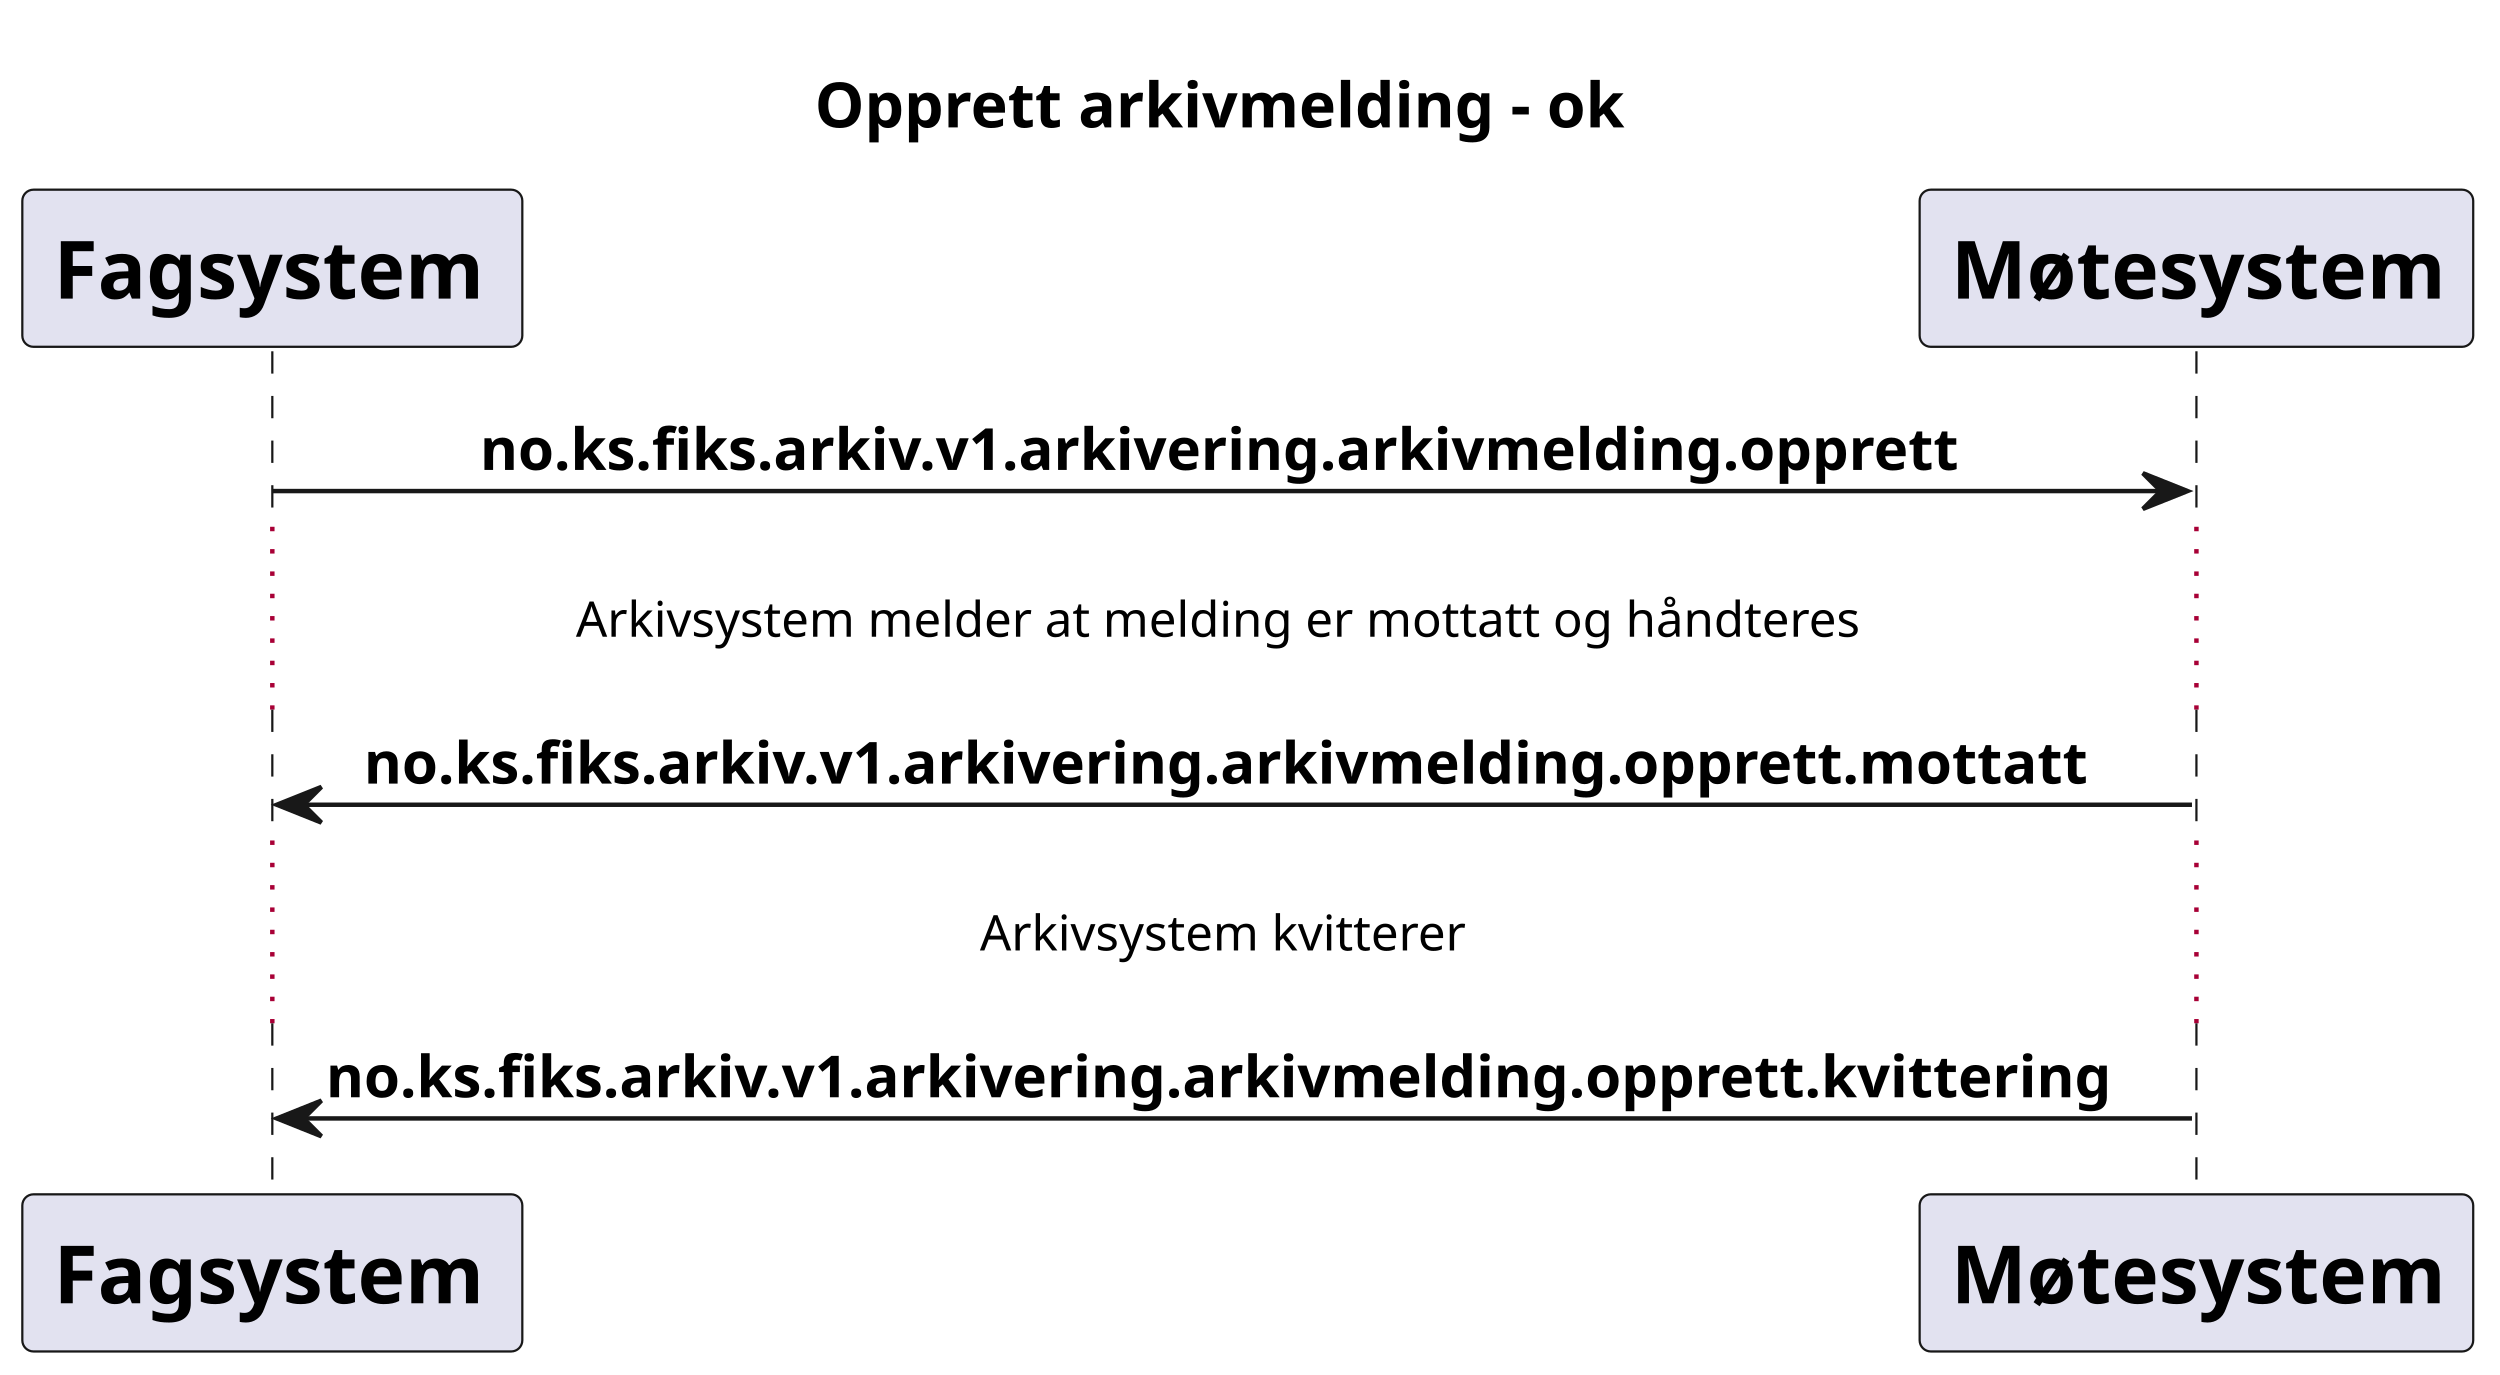
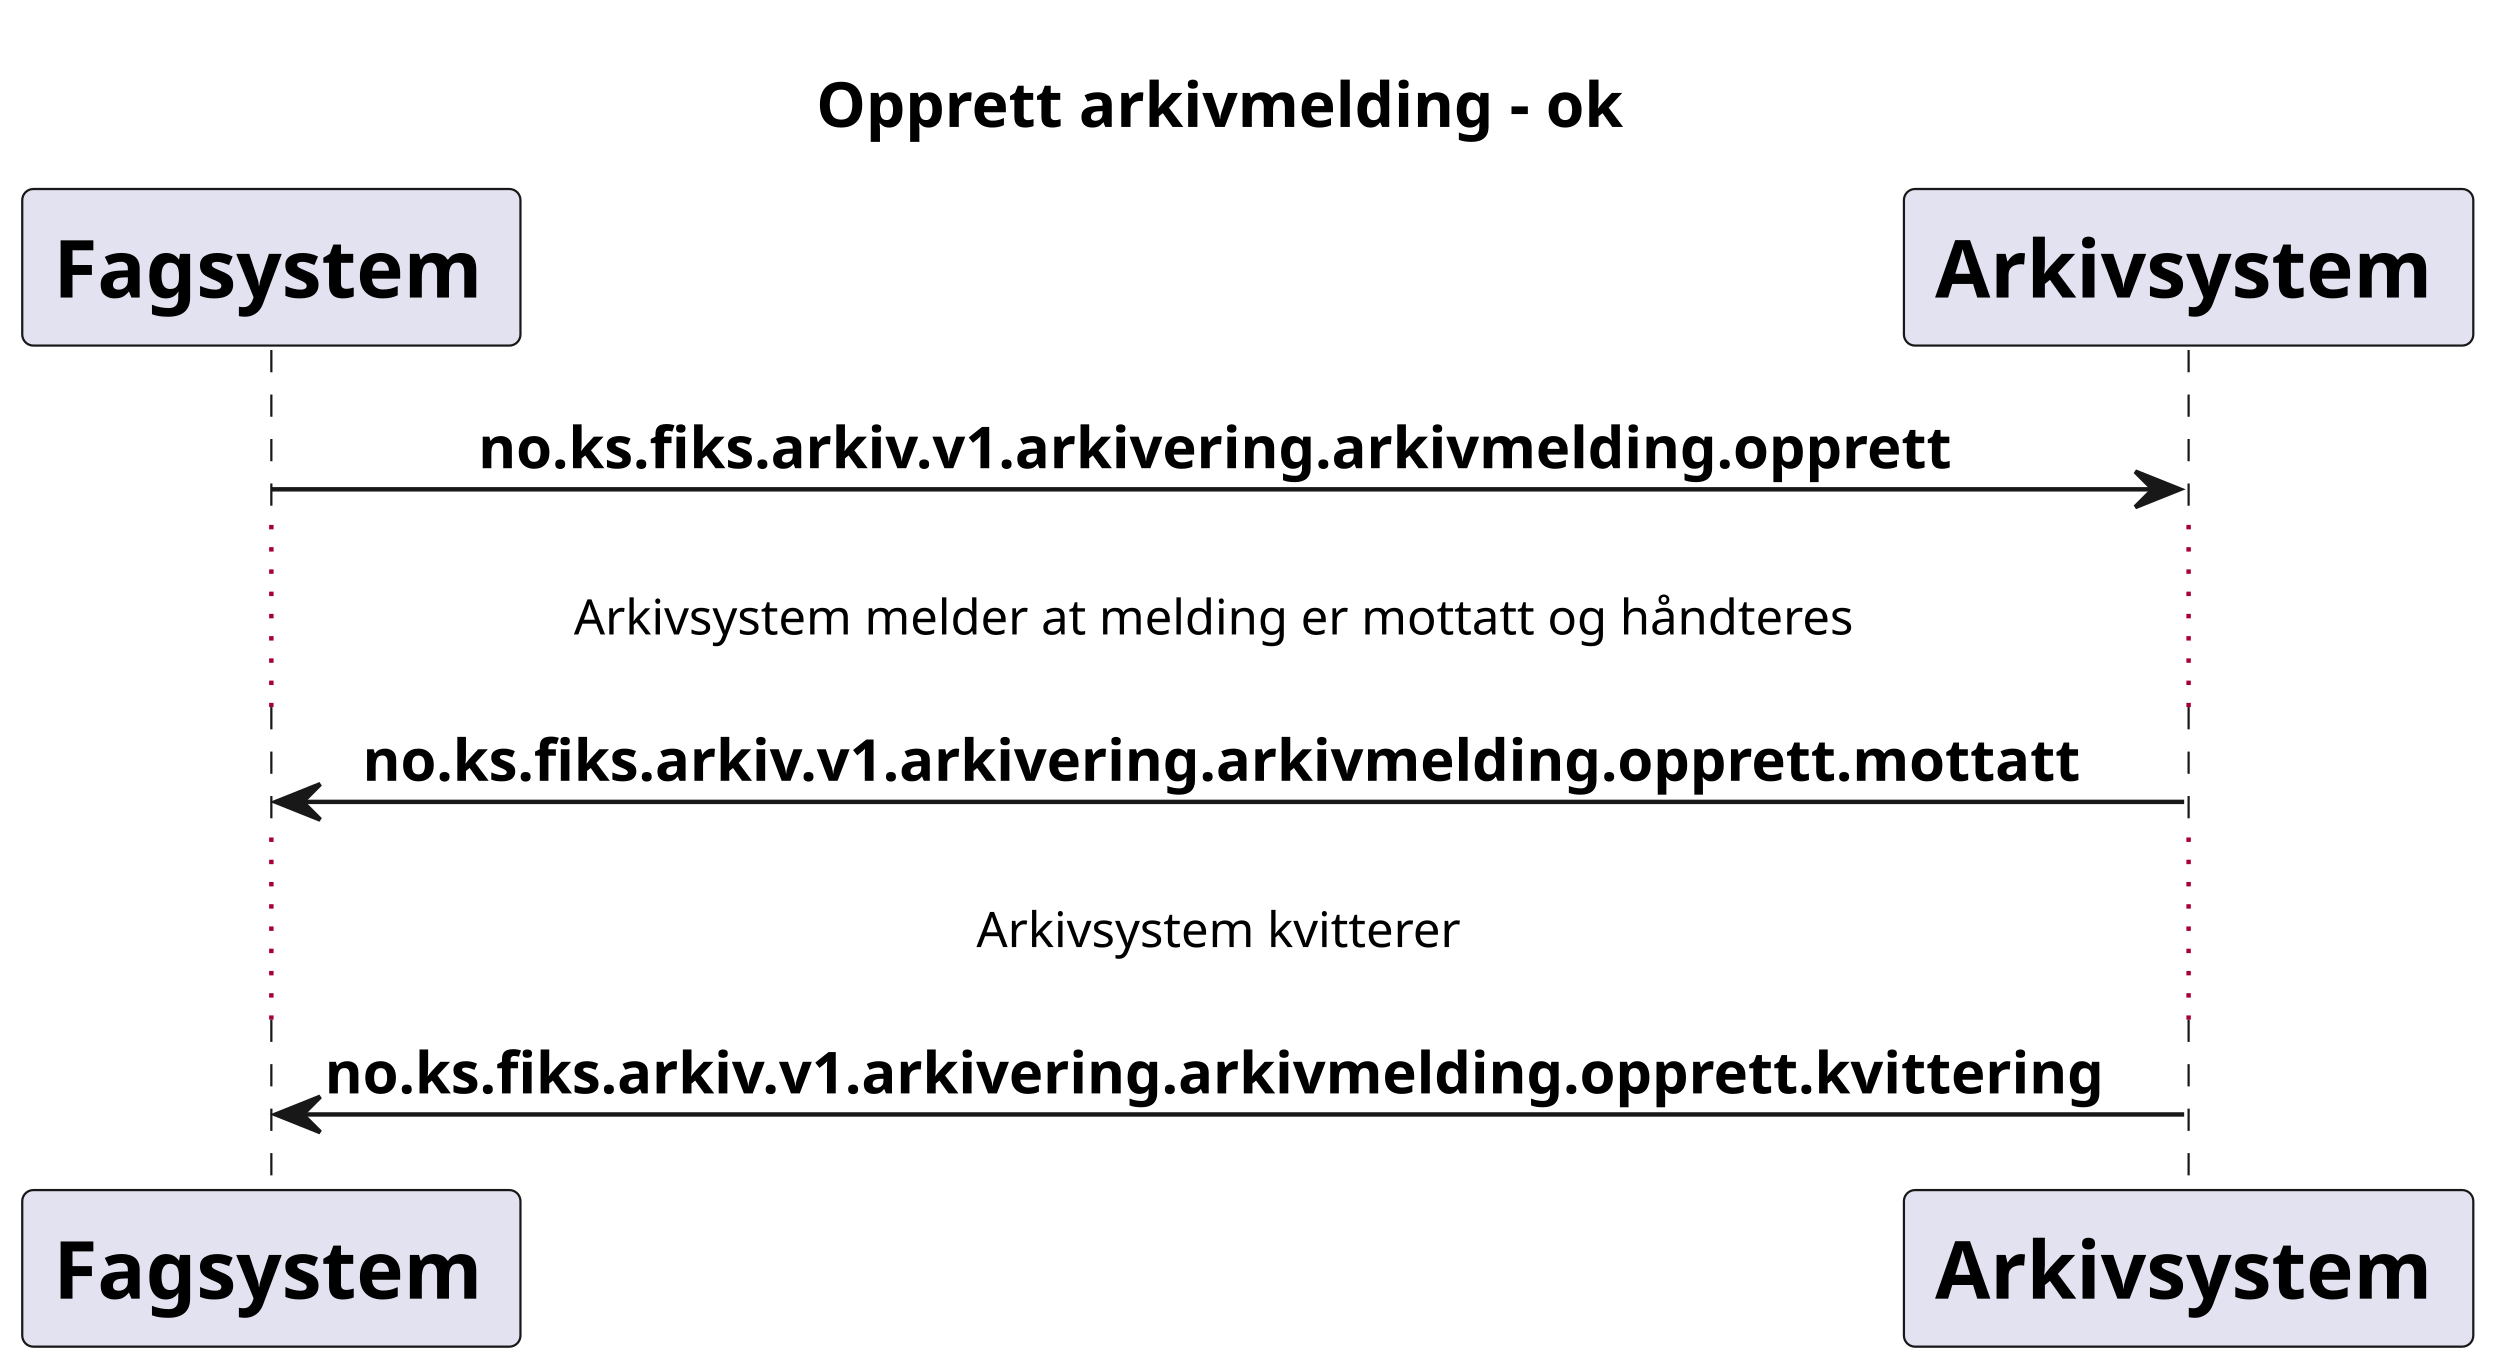
- <svg xmlns="http://www.w3.org/2000/svg" contentStyleType="text/css" height="308px" preserveAspectRatio="none" style="width:560px;height:308px;background:#FFFFFF;" version="1.1" viewBox="0 0 560 308" width="560px" zoomAndPan="magnify">
+ <svg xmlns="http://www.w3.org/2000/svg" contentStyleType="text/css" height="308px" preserveAspectRatio="none" style="width:562px;height:308px;background:#FFFFFF;" version="1.1" viewBox="0 0 562 308" width="562px" zoomAndPan="magnify">
  <defs />
  <g>
-     <text fill="#000000" font-family="sans-serif" font-size="14" font-weight="bold" lengthAdjust="spacing" textLength="193" x="182.5" y="28.535">Opprett arkivmelding - ok</text>
+     <text fill="#000000" font-family="sans-serif" font-size="14" font-weight="bold" lengthAdjust="spacing" textLength="193" x="183.5" y="28.535">Opprett arkivmelding - ok</text>
    <line style="stroke:#181818;stroke-width:0.5;stroke-dasharray:5.0,5.0;" x1="61" x2="61" y1="78.688" y2="117.998" />
    <line style="stroke:#A80036;stroke-width:1.0;stroke-dasharray:1.0,4.0;" x1="61" x2="61" y1="117.998" y2="158.953" />
    <line style="stroke:#181818;stroke-width:0.5;stroke-dasharray:5.0,5.0;" x1="61" x2="61" y1="158.953" y2="188.264" />
    <line style="stroke:#A80036;stroke-width:1.0;stroke-dasharray:1.0,4.0;" x1="61" x2="61" y1="188.264" y2="229.219" />
    <line style="stroke:#181818;stroke-width:0.5;stroke-dasharray:5.0,5.0;" x1="61" x2="61" y1="229.219" y2="268.529" />
    <line style="stroke:#181818;stroke-width:0.5;stroke-dasharray:5.0,5.0;" x1="492" x2="492" y1="78.688" y2="117.998" />
    <line style="stroke:#A80036;stroke-width:1.0;stroke-dasharray:1.0,4.0;" x1="492" x2="492" y1="117.998" y2="158.953" />
    <line style="stroke:#181818;stroke-width:0.5;stroke-dasharray:5.0,5.0;" x1="492" x2="492" y1="158.953" y2="188.264" />
    <line style="stroke:#A80036;stroke-width:1.0;stroke-dasharray:1.0,4.0;" x1="492" x2="492" y1="188.264" y2="229.219" />
    <line style="stroke:#181818;stroke-width:0.5;stroke-dasharray:5.0,5.0;" x1="492" x2="492" y1="229.219" y2="268.529" />
    <rect fill="#E2E2F0" height="35.199" rx="2.5" ry="2.5" style="stroke:#181818;stroke-width:0.5;" width="112" x="5" y="42.488" />
    <text fill="#000000" font-family="sans-serif" font-size="18" font-weight="bold" lengthAdjust="spacing" textLength="98" x="12" y="66.891">Fagsystem</text>
    <rect fill="#E2E2F0" height="35.199" rx="2.5" ry="2.5" style="stroke:#181818;stroke-width:0.5;" width="112" x="5" y="267.529" />
    <text fill="#000000" font-family="sans-serif" font-size="18" font-weight="bold" lengthAdjust="spacing" textLength="98" x="12" y="291.932">Fagsystem</text>
-     <rect fill="#E2E2F0" height="35.199" rx="2.5" ry="2.5" style="stroke:#181818;stroke-width:0.5;" width="124" x="430" y="42.488" />
-     <text fill="#000000" font-family="sans-serif" font-size="18" font-weight="bold" lengthAdjust="spacing" textLength="110" x="437" y="66.891">Møtesystem</text>
-     <rect fill="#E2E2F0" height="35.199" rx="2.5" ry="2.5" style="stroke:#181818;stroke-width:0.5;" width="124" x="430" y="267.529" />
-     <text fill="#000000" font-family="sans-serif" font-size="18" font-weight="bold" lengthAdjust="spacing" textLength="110" x="437" y="291.932">Møtesystem</text>
+     <rect fill="#E2E2F0" height="35.199" rx="2.5" ry="2.5" style="stroke:#181818;stroke-width:0.5;" width="128" x="428" y="42.488" />
+     <text fill="#000000" font-family="sans-serif" font-size="18" font-weight="bold" lengthAdjust="spacing" textLength="114" x="435" y="66.891">Arkivsystem</text>
+     <rect fill="#E2E2F0" height="35.199" rx="2.5" ry="2.5" style="stroke:#181818;stroke-width:0.5;" width="128" x="428" y="267.529" />
+     <text fill="#000000" font-family="sans-serif" font-size="18" font-weight="bold" lengthAdjust="spacing" textLength="114" x="435" y="291.932">Arkivsystem</text>
    <polygon fill="#181818" points="480,105.998,490,109.998,480,113.998,484,109.998" style="stroke:#181818;stroke-width:1.0;" />
    <line style="stroke:#181818;stroke-width:1.0;" x1="61" x2="486" y1="109.998" y2="109.998" />
    <text fill="#000000" font-family="sans-serif" font-size="13" font-weight="bold" lengthAdjust="spacing" textLength="338" x="107.5" y="105.256">no.ks.fiks.arkiv.v1.arkivering.arkivmelding.opprett</text>
    <text fill="#000000" font-family="sans-serif" font-size="11" lengthAdjust="spacing" textLength="295" x="129" y="142.633">Arkivsystem melder at melding er mottatt og håndteres</text>
    <polygon fill="#181818" points="72,176.264,62,180.264,72,184.264,68,180.264" style="stroke:#181818;stroke-width:1.0;" />
    <line style="stroke:#181818;stroke-width:1.0;" x1="66" x2="491" y1="180.264" y2="180.264" />
    <text fill="#000000" font-family="sans-serif" font-size="13" font-weight="bold" lengthAdjust="spacing" textLength="390" x="81.5" y="175.522">no.ks.fiks.arkiv.v1.arkivering.arkivmelding.opprett.mottatt</text>
    <text fill="#000000" font-family="sans-serif" font-size="11" lengthAdjust="spacing" textLength="114" x="219.5" y="212.898">Arkivsystem kvitterer</text>
    <polygon fill="#181818" points="72,246.529,62,250.529,72,254.529,68,250.529" style="stroke:#181818;stroke-width:1.0;" />
    <line style="stroke:#181818;stroke-width:1.0;" x1="66" x2="491" y1="250.529" y2="250.529" />
    <text fill="#000000" font-family="sans-serif" font-size="13" font-weight="bold" lengthAdjust="spacing" textLength="407" x="73" y="245.787">no.ks.fiks.arkiv.v1.arkivering.arkivmelding.opprett.kvittering</text>
  </g>
</svg>
